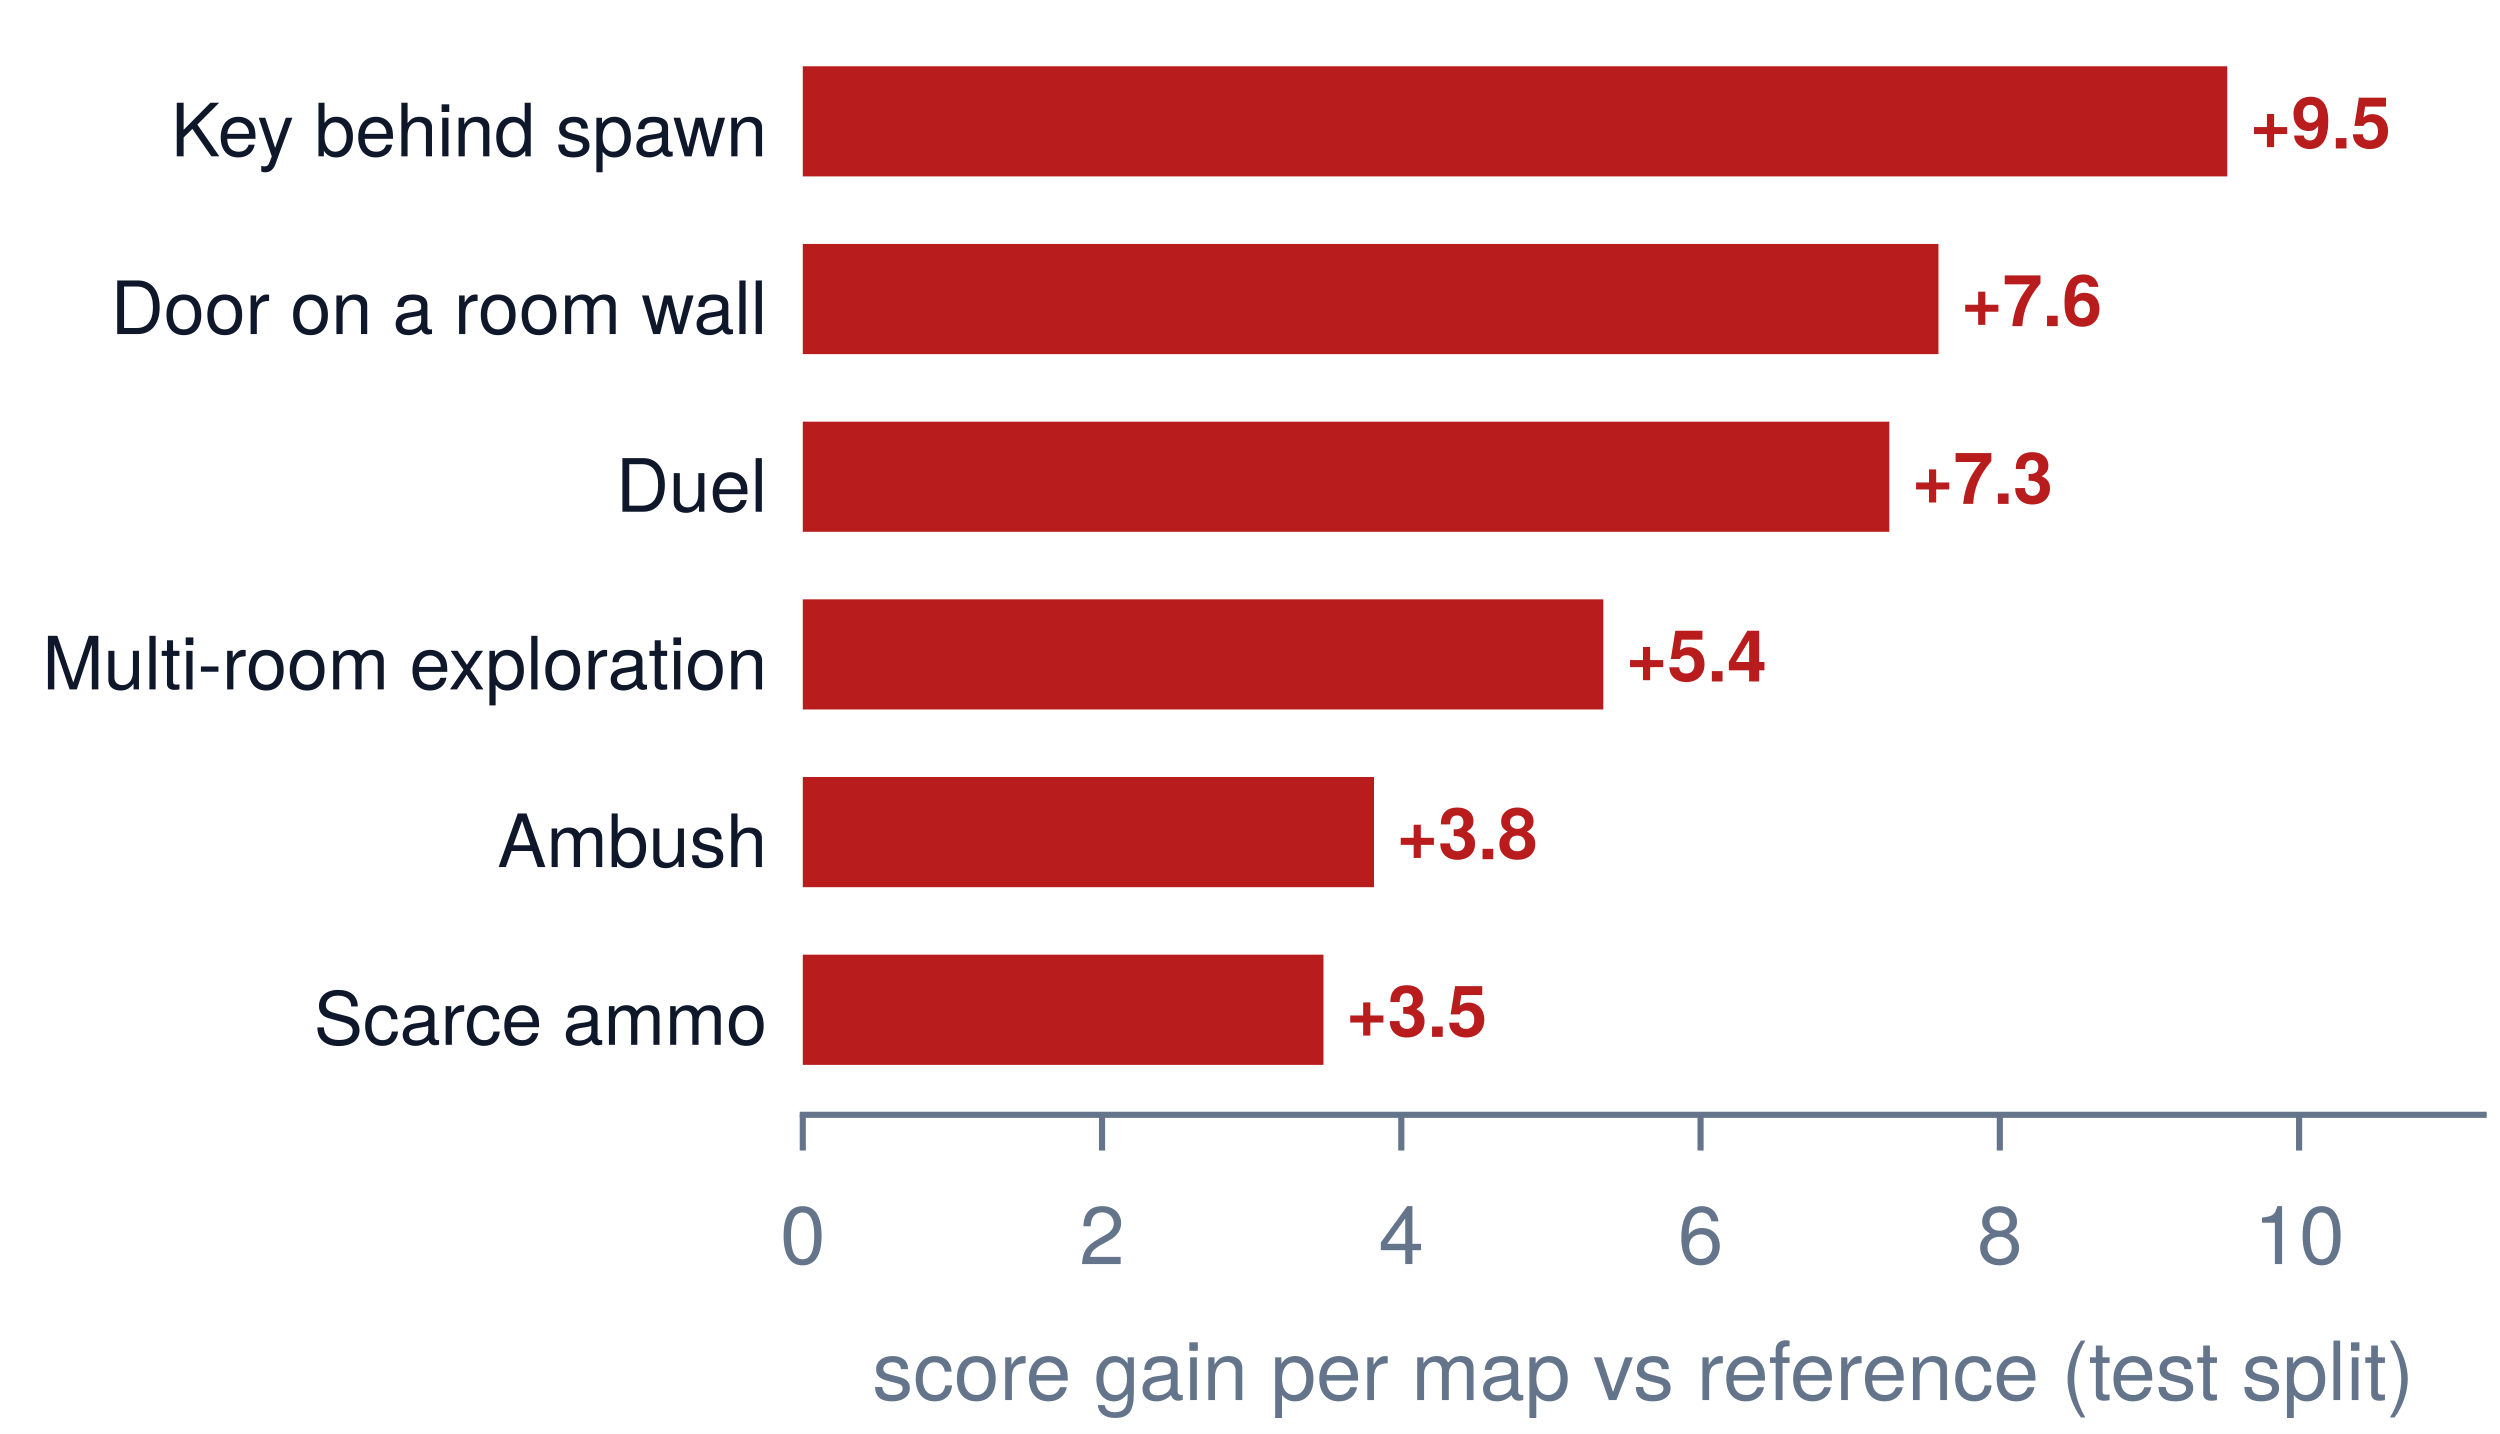
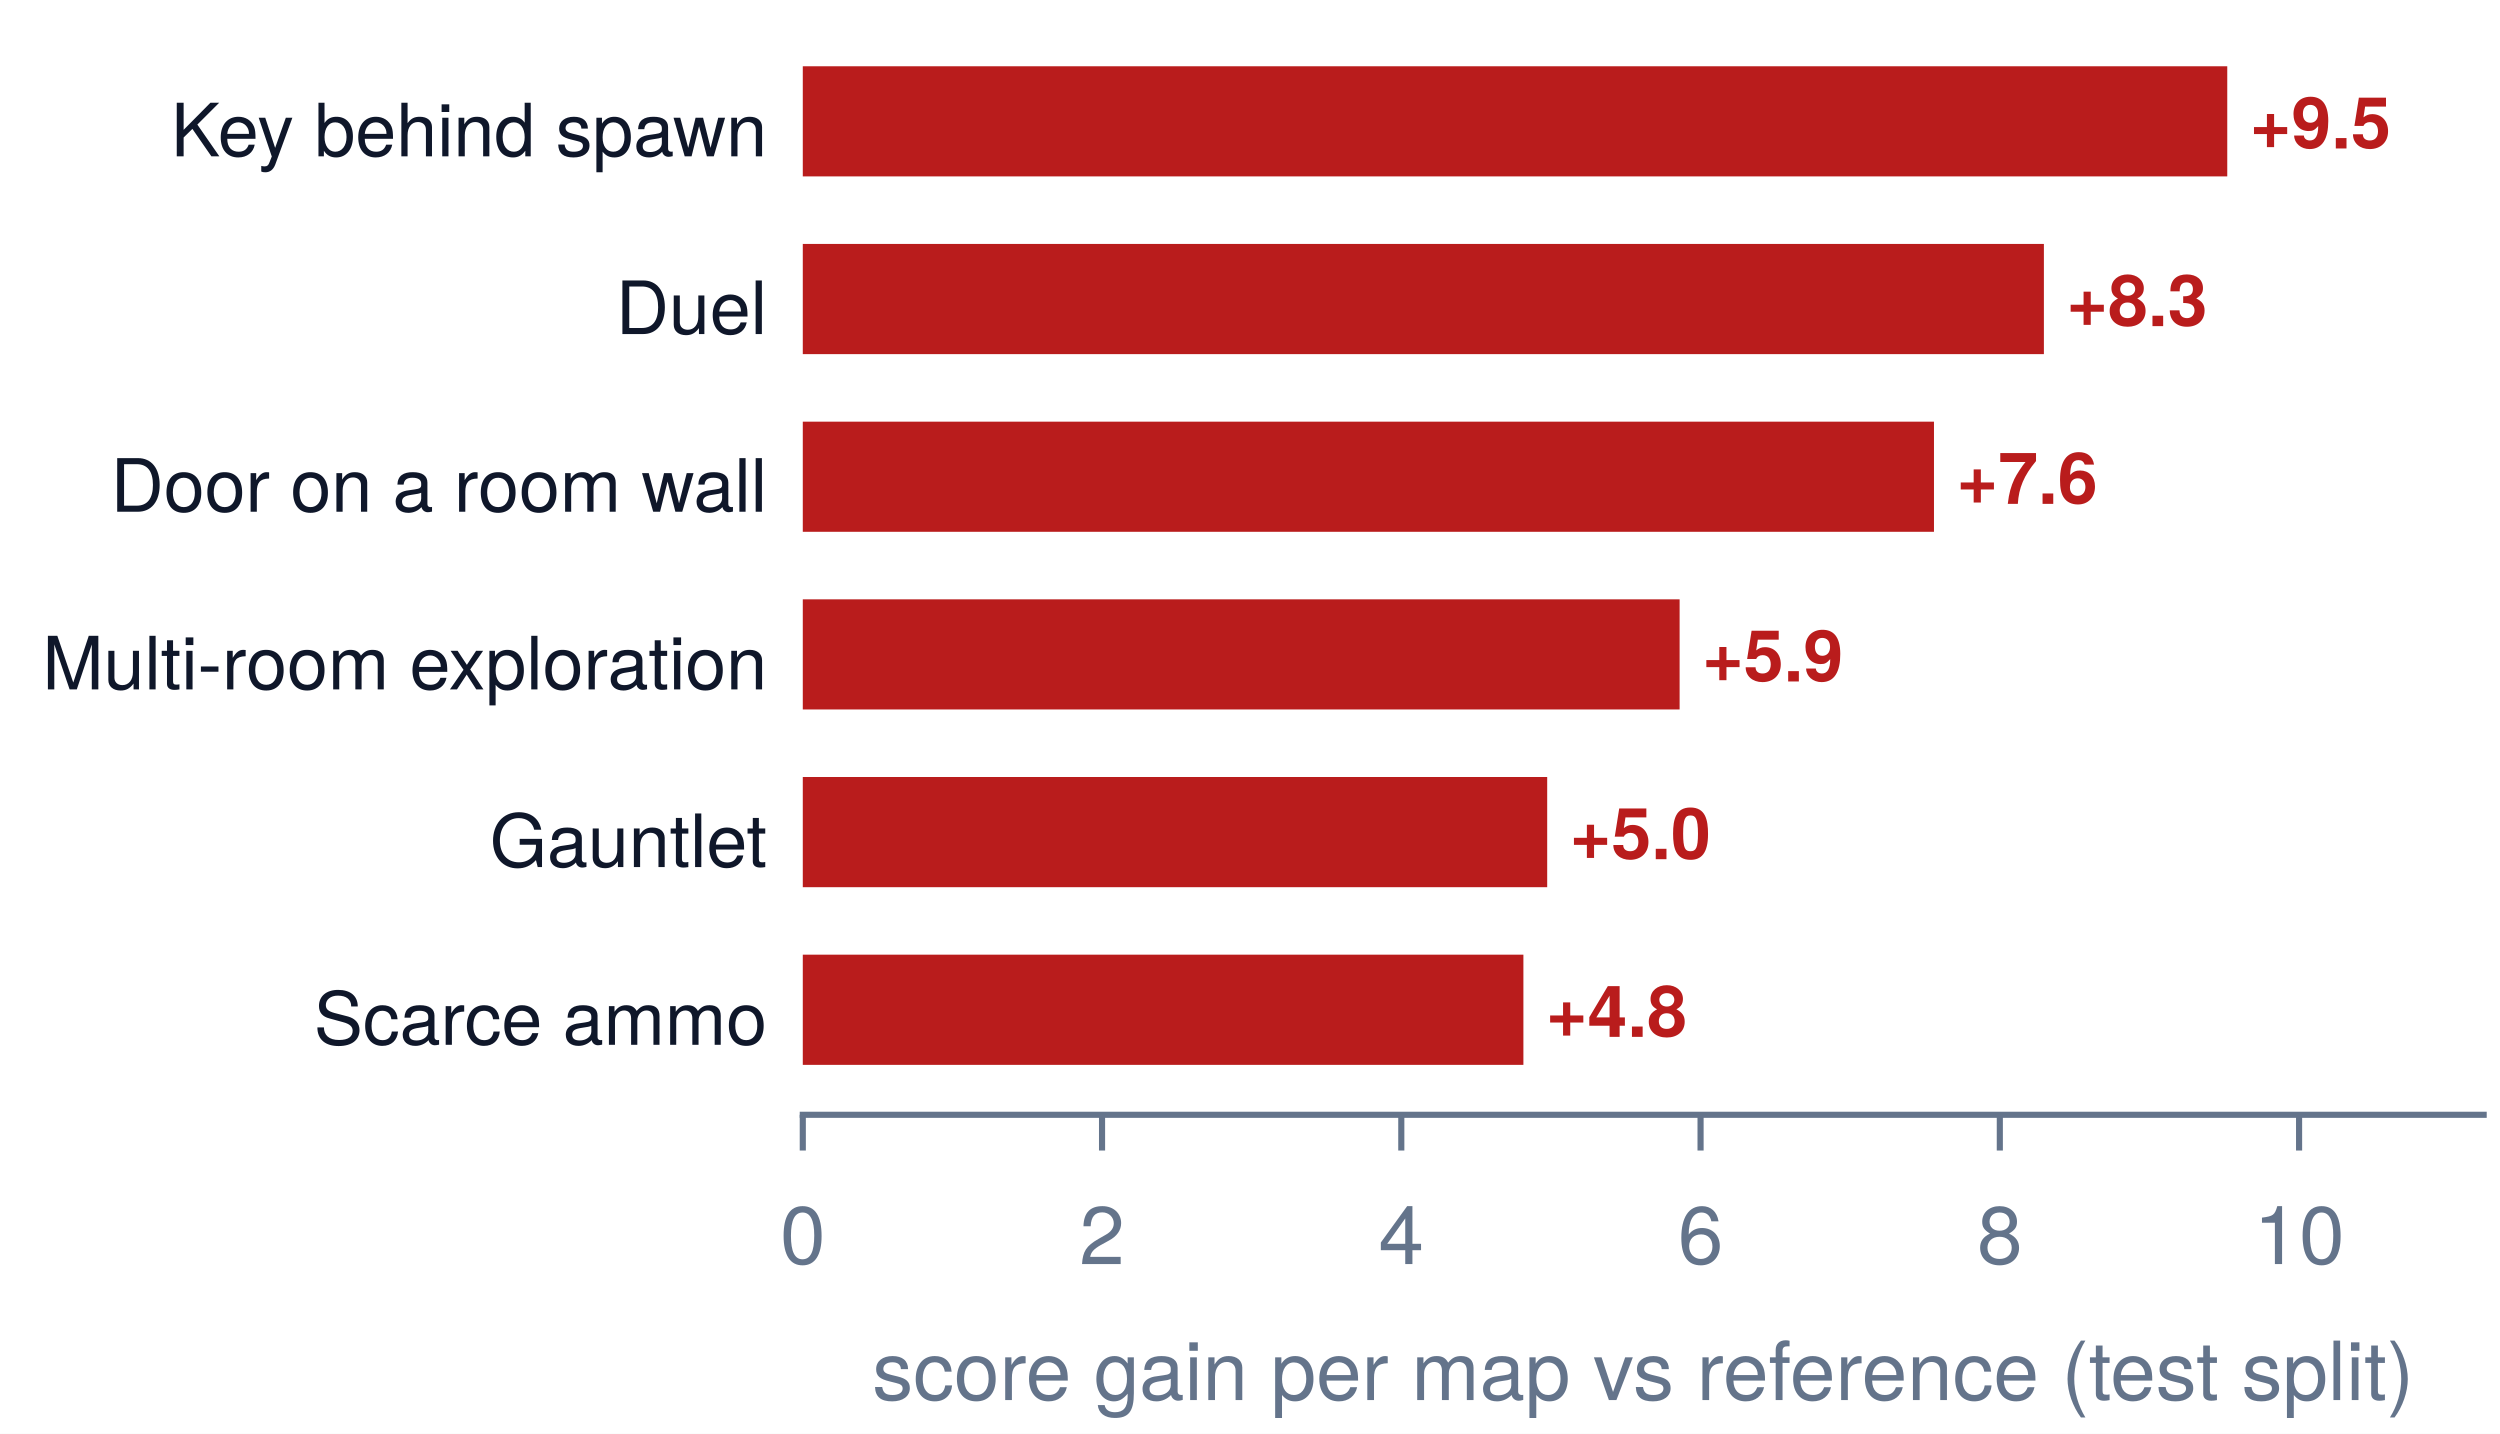
<svg xmlns="http://www.w3.org/2000/svg" xmlns:xlink="http://www.w3.org/1999/xlink" width="244.8pt" height="140.4pt" viewBox="0 0 244.8 140.4" version="1.1">
  <defs>
    <style type="text/css">*{stroke-linejoin: round; stroke-linecap: butt}</style>
  </defs>
  <g id="figure_1">
    <g id="patch_1">
      <path d="M 0 140.4  L 244.8 140.4  L 244.8 0  L 0 0  z " style="fill: #ffffff" />
    </g>
    <g id="axes_1">
      <g id="patch_2">
        <path d="M 78.609 109.16  L 243.2 109.16  L 243.2 1.6  L 78.609 1.6  z " style="fill: #ffffff" />
      </g>
      <g id="patch_3">
-         <path d="M 78.609 17.276  L 218.093 17.276  L 218.093 6.489  L 78.609 6.489  z " clip-path="url(#pa86b83e7e9)" style="fill: #b91c1c" />
+         <path d="M 78.609 17.276  L 218.093 17.276  L 218.093 6.489  L 78.609 6.489  z " clip-path="url(#p014a557ac4)" style="fill: #b91c1c" />
      </g>
      <g id="patch_4">
-         <path d="M 78.609 34.675  L 189.815 34.675  L 189.815 23.888  L 78.609 23.888  z " clip-path="url(#pa86b83e7e9)" style="fill: #b91c1c" />
+         <path d="M 78.609 34.675  L 200.138 34.675  L 200.138 23.888  L 78.609 23.888  z " clip-path="url(#p014a557ac4)" style="fill: #b91c1c" />
      </g>
      <g id="patch_5">
-         <path d="M 78.609 52.074  L 185.003 52.074  L 185.003 41.287  L 78.609 41.287  z " clip-path="url(#pa86b83e7e9)" style="fill: #b91c1c" />
+         <path d="M 78.609 52.074  L 189.375 52.074  L 189.375 41.287  L 78.609 41.287  z " clip-path="url(#p014a557ac4)" style="fill: #b91c1c" />
      </g>
      <g id="patch_6">
-         <path d="M 78.609 69.473  L 156.995 69.473  L 156.995 58.686  L 78.609 58.686  z " clip-path="url(#pa86b83e7e9)" style="fill: #b91c1c" />
+         <path d="M 78.609 69.473  L 164.468 69.473  L 164.468 58.686  L 78.609 58.686  z " clip-path="url(#p014a557ac4)" style="fill: #b91c1c" />
      </g>
      <g id="patch_7">
-         <path d="M 78.609 86.872  L 134.542 86.872  L 134.542 76.085  L 78.609 76.085  z " clip-path="url(#pa86b83e7e9)" style="fill: #b91c1c" />
+         <path d="M 78.609 86.872  L 151.501 86.872  L 151.501 76.085  L 78.609 76.085  z " clip-path="url(#p014a557ac4)" style="fill: #b91c1c" />
      </g>
      <g id="patch_8">
-         <path d="M 78.609 104.271  L 129.594 104.271  L 129.594 93.484  L 78.609 93.484  z " clip-path="url(#pa86b83e7e9)" style="fill: #b91c1c" />
+         <path d="M 78.609 104.271  L 149.171 104.271  L 149.171 93.484  L 78.609 93.484  z " clip-path="url(#p014a557ac4)" style="fill: #b91c1c" />
      </g>
      <g id="matplotlib.axis_1">
        <g id="xtick_1">
          <g id="line2d_1">
            <defs>
-               <path id="med7da1c0d7" d="M 0 0  L 0 3.5  " style="stroke: #64748b; stroke-width: 0.6" />
+               <path id="mb340c7c803" d="M 0 0  L 0 3.5  " style="stroke: #64748b; stroke-width: 0.6" />
            </defs>
            <g>
-               <use xlink:href="#med7da1c0d7" x="78.609" y="109.16" style="fill: #64748b; stroke: #64748b; stroke-width: 0.6" />
+               <use xlink:href="#mb340c7c803" x="78.609" y="109.16" style="fill: #64748b; stroke: #64748b; stroke-width: 0.6" />
            </g>
          </g>
          <g id="text_1">
            <text style="font-size: 8px; font-family: 'Helvetica Neue'; text-anchor: middle; fill: #64748b" x="78.609" y="123.776" transform="rotate(-0 78.60852 123.776)">0</text>
          </g>
        </g>
        <g id="xtick_2">
          <g id="line2d_2">
            <g>
-               <use xlink:href="#med7da1c0d7" x="107.912" y="109.16" style="fill: #64748b; stroke: #64748b; stroke-width: 0.6" />
+               <use xlink:href="#mb340c7c803" x="107.912" y="109.16" style="fill: #64748b; stroke: #64748b; stroke-width: 0.6" />
            </g>
          </g>
          <g id="text_2">
            <text style="font-size: 8px; font-family: 'Helvetica Neue'; text-anchor: middle; fill: #64748b" x="107.912" y="123.776" transform="rotate(-0 107.9119 123.776)">2</text>
          </g>
        </g>
        <g id="xtick_3">
          <g id="line2d_3">
            <g>
-               <use xlink:href="#med7da1c0d7" x="137.215" y="109.16" style="fill: #64748b; stroke: #64748b; stroke-width: 0.6" />
+               <use xlink:href="#mb340c7c803" x="137.215" y="109.16" style="fill: #64748b; stroke: #64748b; stroke-width: 0.6" />
            </g>
          </g>
          <g id="text_3">
            <text style="font-size: 8px; font-family: 'Helvetica Neue'; text-anchor: middle; fill: #64748b" x="137.215" y="123.776" transform="rotate(-0 137.2154 123.776)">4</text>
          </g>
        </g>
        <g id="xtick_4">
          <g id="line2d_4">
            <g>
-               <use xlink:href="#med7da1c0d7" x="166.519" y="109.16" style="fill: #64748b; stroke: #64748b; stroke-width: 0.6" />
+               <use xlink:href="#mb340c7c803" x="166.519" y="109.16" style="fill: #64748b; stroke: #64748b; stroke-width: 0.6" />
            </g>
          </g>
          <g id="text_4">
            <text style="font-size: 8px; font-family: 'Helvetica Neue'; text-anchor: middle; fill: #64748b" x="166.519" y="123.776" transform="rotate(-0 166.5188 123.776)">6</text>
          </g>
        </g>
        <g id="xtick_5">
          <g id="line2d_5">
            <g>
-               <use xlink:href="#med7da1c0d7" x="195.822" y="109.16" style="fill: #64748b; stroke: #64748b; stroke-width: 0.6" />
+               <use xlink:href="#mb340c7c803" x="195.822" y="109.16" style="fill: #64748b; stroke: #64748b; stroke-width: 0.6" />
            </g>
          </g>
          <g id="text_5">
            <text style="font-size: 8px; font-family: 'Helvetica Neue'; text-anchor: middle; fill: #64748b" x="195.822" y="123.776" transform="rotate(-0 195.8222 123.776)">8</text>
          </g>
        </g>
        <g id="xtick_6">
          <g id="line2d_6">
            <g>
-               <use xlink:href="#med7da1c0d7" x="225.126" y="109.16" style="fill: #64748b; stroke: #64748b; stroke-width: 0.6" />
+               <use xlink:href="#mb340c7c803" x="225.126" y="109.16" style="fill: #64748b; stroke: #64748b; stroke-width: 0.6" />
            </g>
          </g>
          <g id="text_6">
            <text style="font-size: 8px; font-family: 'Helvetica Neue'; text-anchor: middle; fill: #64748b" x="225.126" y="123.776" transform="rotate(-0 225.1256 123.776)">10</text>
          </g>
        </g>
        <g id="text_7">
          <text style="font-size: 8px; font-family: 'Helvetica Neue'; text-anchor: middle; fill: #64748b" x="160.904" y="137.096" transform="rotate(-0 160.9043 137.096)">score gain per map vs reference (test split)</text>
        </g>
      </g>
      <g id="matplotlib.axis_2">
        <g id="ytick_1">
          <g id="line2d_7" />
          <g id="text_8">
            <text style="font-size: 7.2px; font-family: 'Helvetica Neue'; text-anchor: end; fill: #0f172a" x="75.109" y="15.31" transform="rotate(-0 75.10852 15.30995)">Key behind spawn</text>
          </g>
        </g>
        <g id="ytick_2">
          <g id="line2d_8" />
          <g id="text_9">
-             <text style="font-size: 7.2px; font-family: 'Helvetica Neue'; text-anchor: end; fill: #0f172a" x="75.109" y="32.709" transform="rotate(-0 75.10852 32.70885)">Door on a room wall</text>
+             <text style="font-size: 7.2px; font-family: 'Helvetica Neue'; text-anchor: end; fill: #0f172a" x="75.109" y="32.709" transform="rotate(-0 75.10852 32.70885)">Duel</text>
          </g>
        </g>
        <g id="ytick_3">
          <g id="line2d_9" />
          <g id="text_10">
-             <text style="font-size: 7.2px; font-family: 'Helvetica Neue'; text-anchor: end; fill: #0f172a" x="75.109" y="50.108" transform="rotate(-0 75.10852 50.10775)">Duel</text>
+             <text style="font-size: 7.2px; font-family: 'Helvetica Neue'; text-anchor: end; fill: #0f172a" x="75.109" y="50.108" transform="rotate(-0 75.10852 50.10775)">Door on a room wall</text>
          </g>
        </g>
        <g id="ytick_4">
          <g id="line2d_10" />
          <g id="text_11">
            <text style="font-size: 7.2px; font-family: 'Helvetica Neue'; text-anchor: end; fill: #0f172a" x="75.109" y="67.507" transform="rotate(-0 75.10852 67.50665)">Multi-room exploration</text>
          </g>
        </g>
        <g id="ytick_5">
          <g id="line2d_11" />
          <g id="text_12">
-             <text style="font-size: 7.2px; font-family: 'Helvetica Neue'; text-anchor: end; fill: #0f172a" x="75.109" y="84.906" transform="rotate(-0 75.10852 84.90555)">Ambush</text>
+             <text style="font-size: 7.2px; font-family: 'Helvetica Neue'; text-anchor: end; fill: #0f172a" x="75.109" y="84.906" transform="rotate(-0 75.10852 84.90555)">Gauntlet</text>
          </g>
        </g>
        <g id="ytick_6">
          <g id="line2d_12" />
          <g id="text_13">
            <text style="font-size: 7.2px; font-family: 'Helvetica Neue'; text-anchor: end; fill: #0f172a" x="75.109" y="102.304" transform="rotate(-0 75.10852 102.3045)">Scarce ammo</text>
          </g>
        </g>
      </g>
      <g id="patch_9">
        <path d="M 78.609 109.16  L 243.2 109.16  " style="fill: none; stroke: #64748b; stroke-width: 0.6; stroke-linejoin: miter; stroke-linecap: square" />
      </g>
      <g id="text_14">
        <text style="font-weight: 700; font-size: 7px; font-family: 'Helvetica Neue'; text-anchor: start; fill: #b91c1c" x="220.291" y="14.536" transform="rotate(-0 220.2906 14.53575)">+9.5</text>
      </g>
      <g id="text_15">
-         <text style="font-weight: 700; font-size: 7px; font-family: 'Helvetica Neue'; text-anchor: start; fill: #b91c1c" x="192.013" y="31.935" transform="rotate(-0 192.0128 31.93465)">+7.6</text>
+         <text style="font-weight: 700; font-size: 7px; font-family: 'Helvetica Neue'; text-anchor: start; fill: #b91c1c" x="202.336" y="31.935" transform="rotate(-0 202.336 31.93465)">+8.3</text>
      </g>
      <g id="text_16">
-         <text style="font-weight: 700; font-size: 7px; font-family: 'Helvetica Neue'; text-anchor: start; fill: #b91c1c" x="187.201" y="49.334" transform="rotate(-0 187.2007 49.33355)">+7.3</text>
+         <text style="font-weight: 700; font-size: 7px; font-family: 'Helvetica Neue'; text-anchor: start; fill: #b91c1c" x="191.573" y="49.334" transform="rotate(-0 191.5732 49.33355)">+7.6</text>
      </g>
      <g id="text_17">
-         <text style="font-weight: 700; font-size: 7px; font-family: 'Helvetica Neue'; text-anchor: start; fill: #b91c1c" x="159.193" y="66.732" transform="rotate(-0 159.1929 66.73245)">+5.4</text>
+         <text style="font-weight: 700; font-size: 7px; font-family: 'Helvetica Neue'; text-anchor: start; fill: #b91c1c" x="166.665" y="66.732" transform="rotate(-0 166.6653 66.73245)">+5.9</text>
      </g>
      <g id="text_18">
-         <text style="font-weight: 700; font-size: 7px; font-family: 'Helvetica Neue'; text-anchor: start; fill: #b91c1c" x="136.74" y="84.131" transform="rotate(-0 136.7402 84.13135)">+3.8</text>
+         <text style="font-weight: 700; font-size: 7px; font-family: 'Helvetica Neue'; text-anchor: start; fill: #b91c1c" x="153.699" y="84.131" transform="rotate(-0 153.6985 84.13135)">+5.0</text>
      </g>
      <g id="text_19">
-         <text style="font-weight: 700; font-size: 7px; font-family: 'Helvetica Neue'; text-anchor: start; fill: #b91c1c" x="131.792" y="101.53" transform="rotate(-0 131.7921 101.5302)">+3.5</text>
+         <text style="font-weight: 700; font-size: 7px; font-family: 'Helvetica Neue'; text-anchor: start; fill: #b91c1c" x="151.369" y="101.53" transform="rotate(-0 151.3689 101.5302)">+4.8</text>
      </g>
    </g>
  </g>
  <defs>
-     <clipPath id="pa86b83e7e9">
+     <clipPath id="p014a557ac4">
      <rect x="78.609" y="1.6" width="164.591" height="107.56" />
    </clipPath>
  </defs>
</svg>
